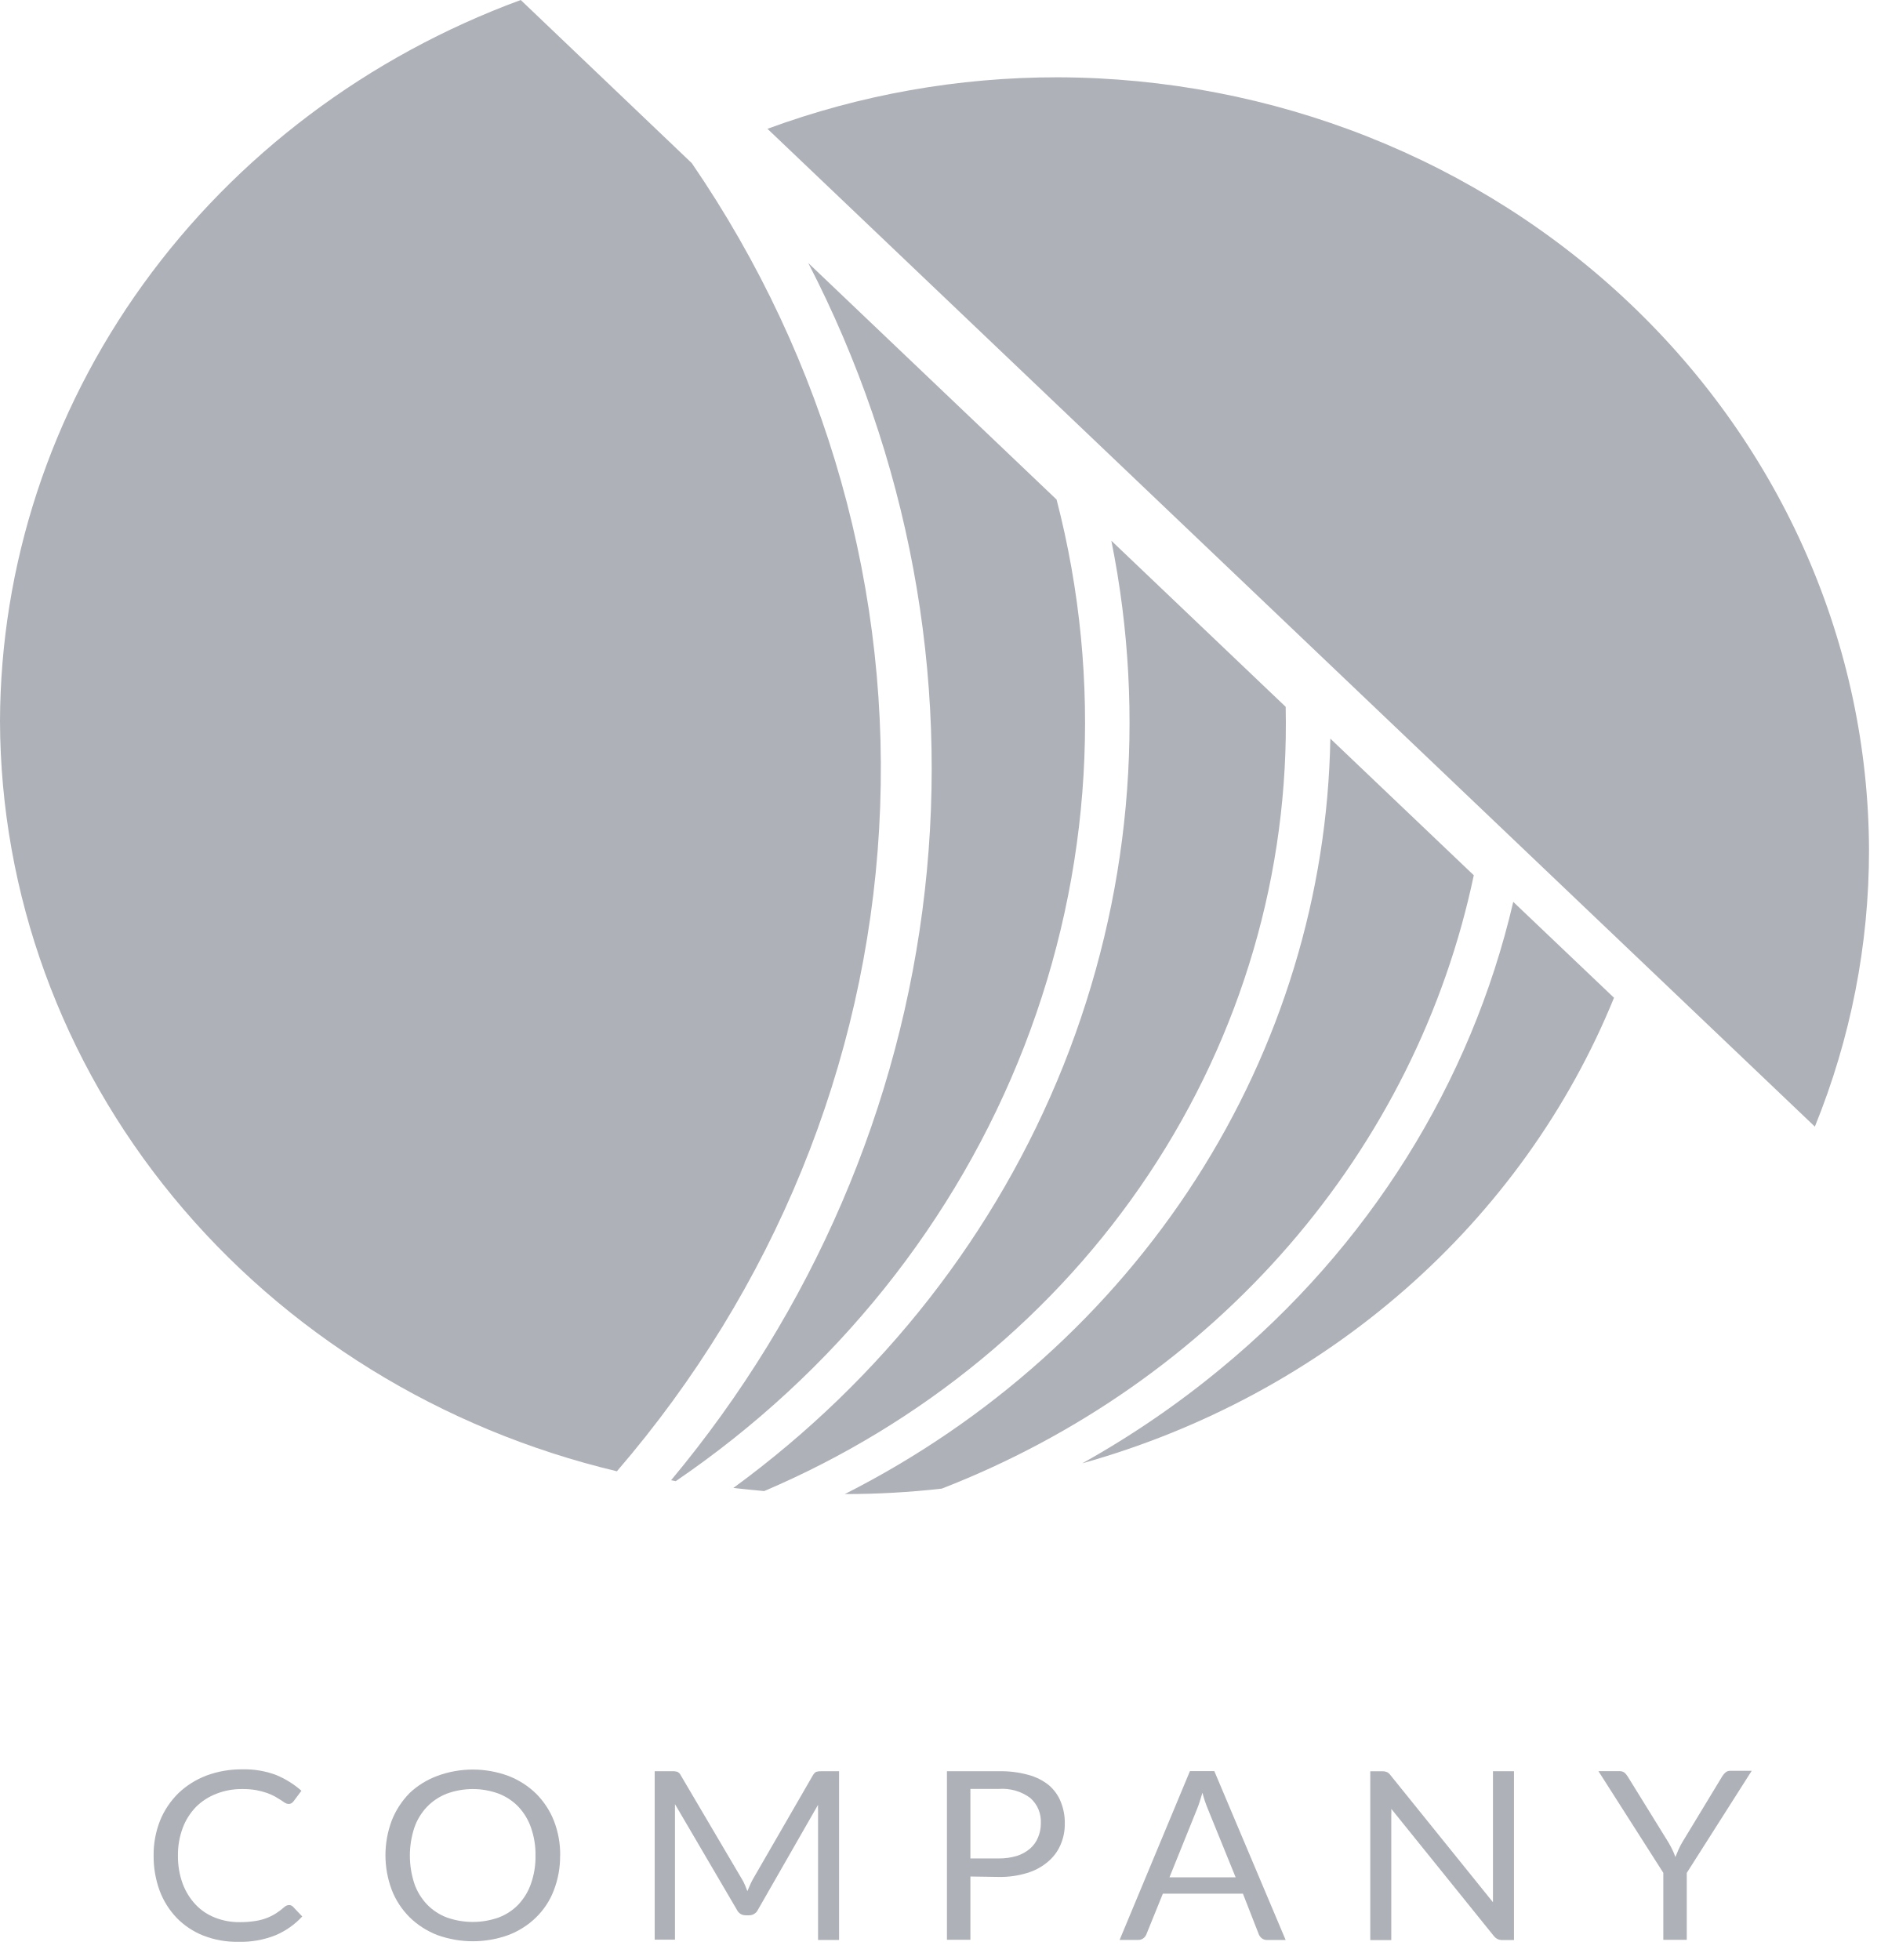
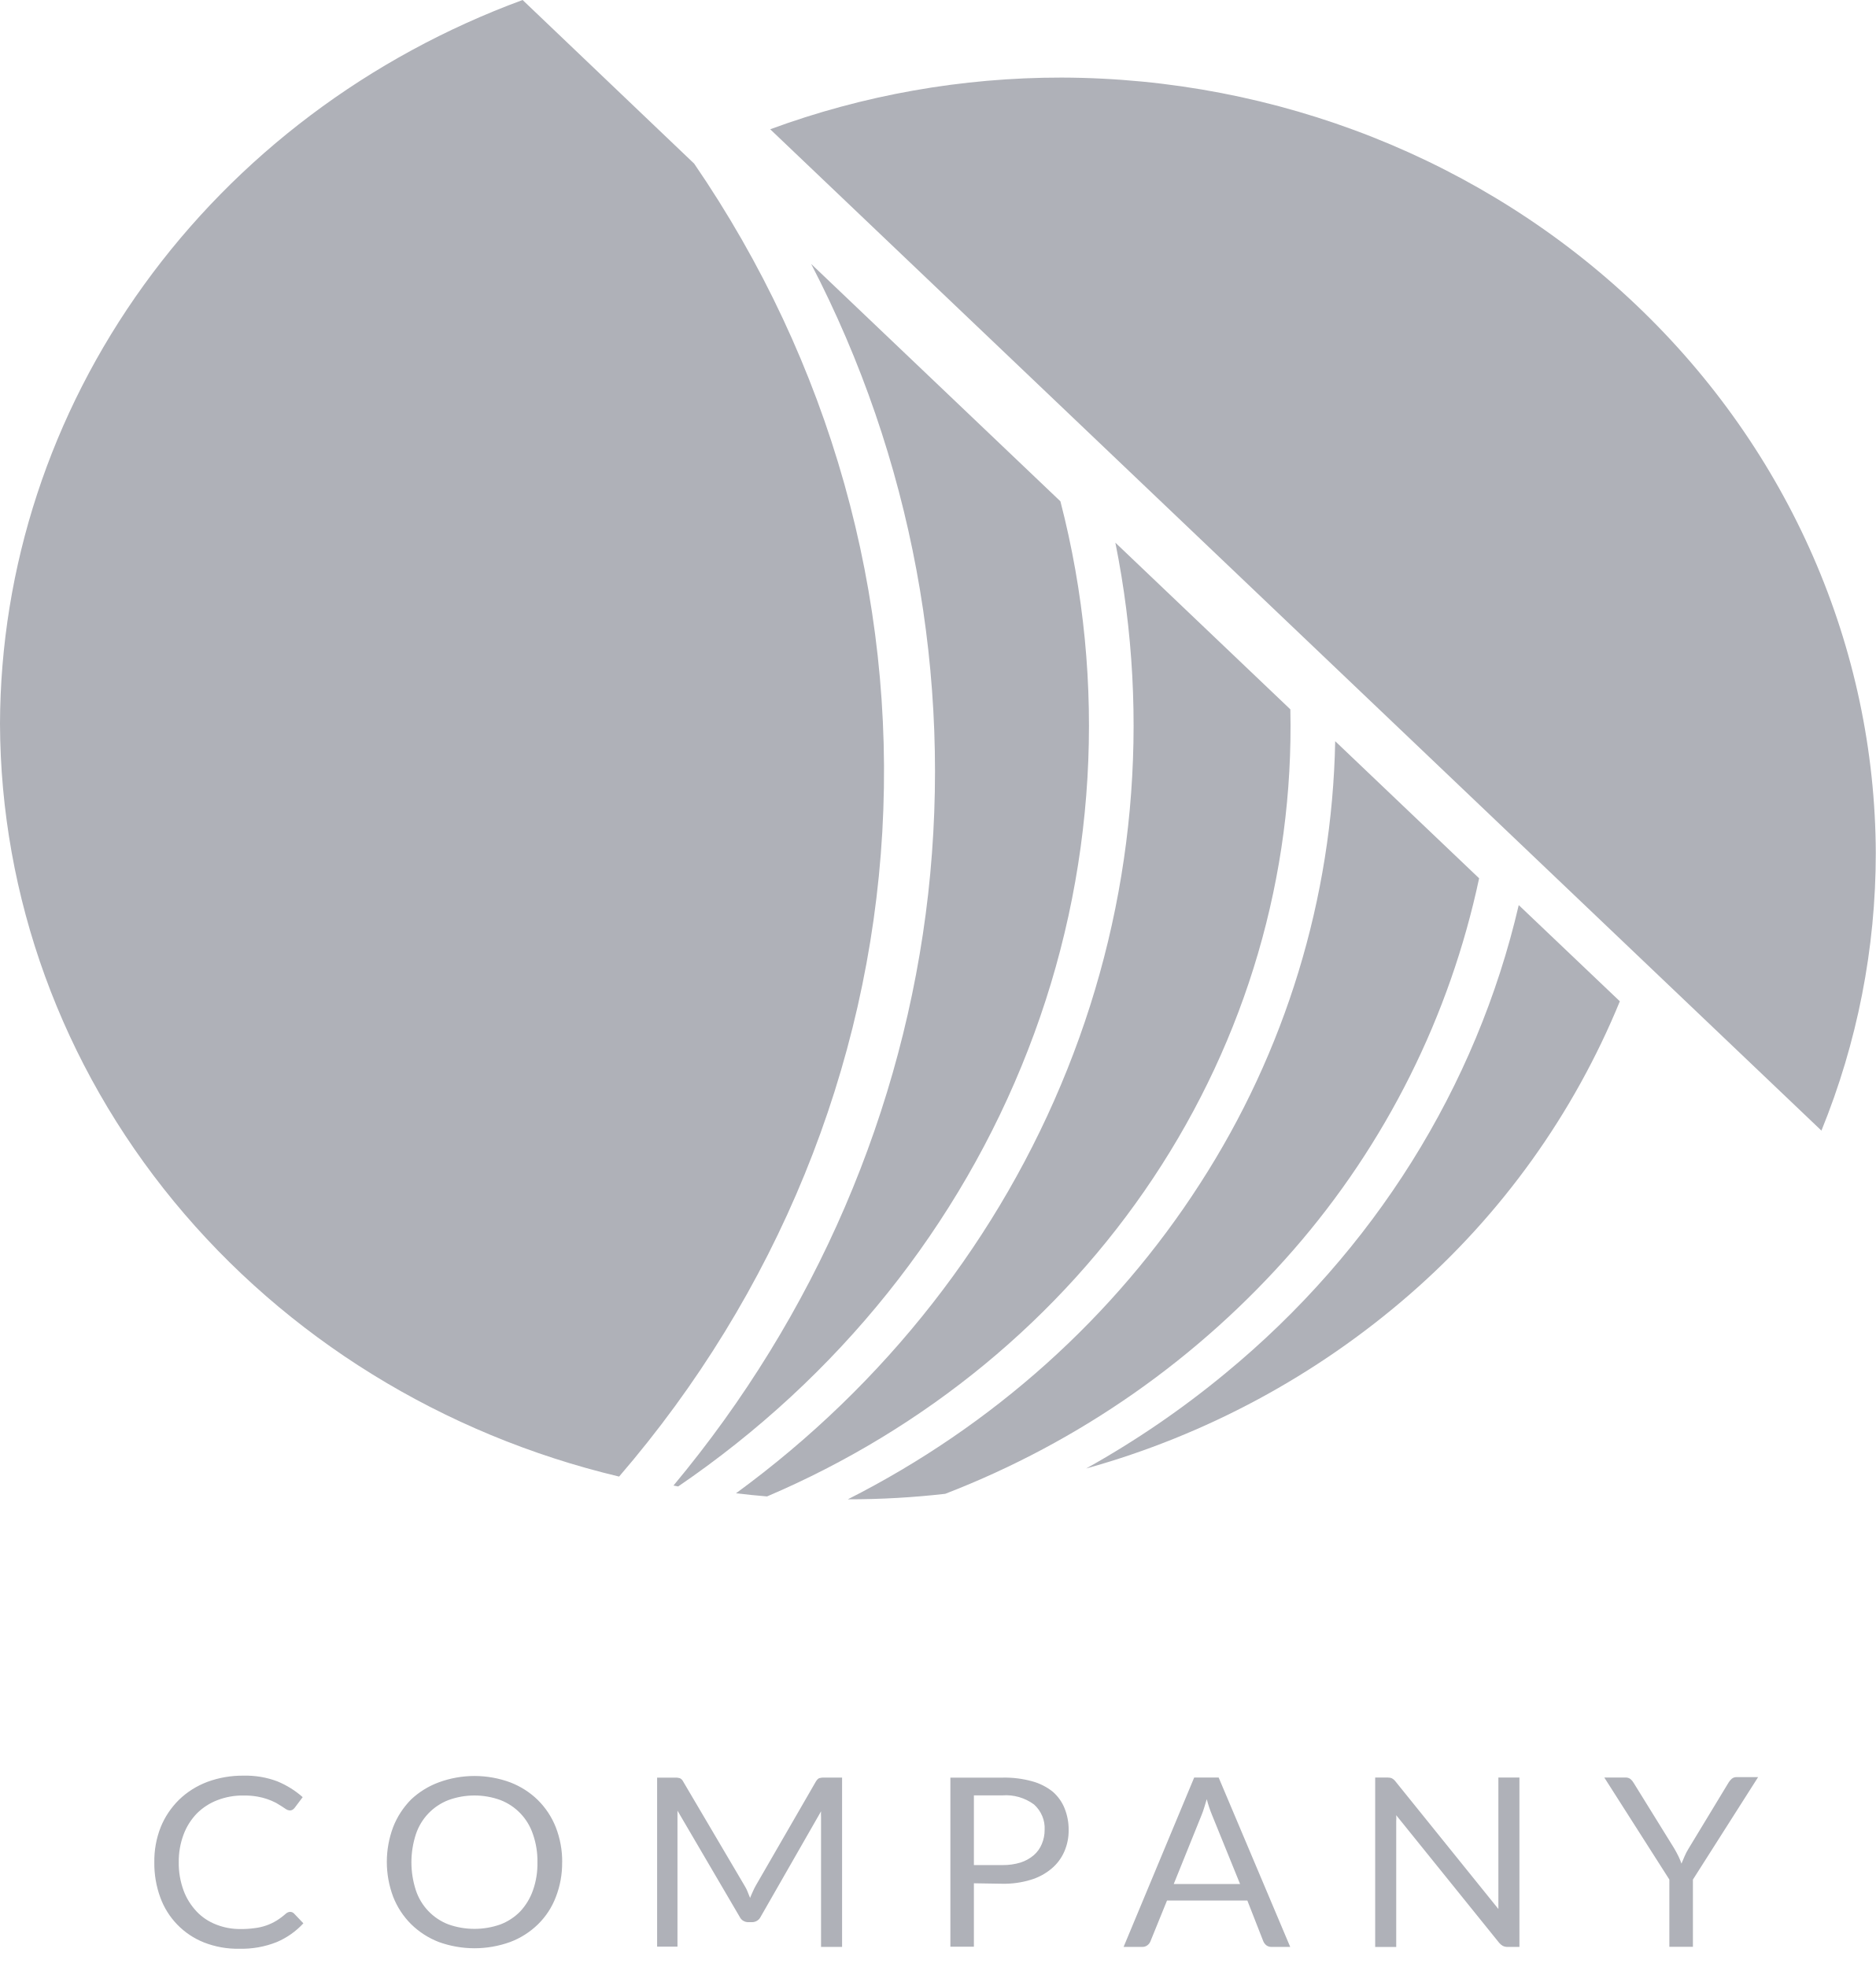
- <svg xmlns="http://www.w3.org/2000/svg" version="1.1" width="31" height="32" viewBox="0 0 31 32">
-   <path fill="#afb1b8" d="M4.722 31.103c0.011 0 0.022 0.003 0.032 0.007s0.019 0.011 0.027 0.018l0.153 0.161c-0.119 0.13-0.266 0.234-0.431 0.305-0.193 0.077-0.401 0.115-0.611 0.109-0.197 0.004-0.392-0.031-0.574-0.102-0.164-0.065-0.312-0.164-0.433-0.288-0.123-0.129-0.218-0.28-0.279-0.445-0.067-0.184-0.1-0.377-0.098-0.571-0.003-0.195 0.033-0.39 0.105-0.573 0.067-0.166 0.168-0.317 0.297-0.445 0.131-0.126 0.287-0.224 0.459-0.29 0.189-0.070 0.389-0.104 0.591-0.102 0.188-0.004 0.375 0.027 0.549 0.093 0.152 0.063 0.291 0.15 0.412 0.257l-0.128 0.171c-0.009 0.012-0.020 0.023-0.033 0.031-0.015 0.010-0.033 0.014-0.052 0.013-0.020-0.001-0.039-0.008-0.056-0.018l-0.069-0.046-0.096-0.058c-0.041-0.022-0.084-0.041-0.128-0.057-0.057-0.019-0.115-0.035-0.174-0.046-0.075-0.013-0.151-0.019-0.228-0.018-0.146-0.002-0.29 0.024-0.425 0.077-0.126 0.048-0.239 0.122-0.333 0.215-0.095 0.099-0.169 0.216-0.216 0.343-0.054 0.145-0.080 0.298-0.078 0.452-0.002 0.156 0.024 0.312 0.078 0.46 0.047 0.126 0.119 0.242 0.212 0.341 0.088 0.093 0.196 0.165 0.318 0.212 0.125 0.049 0.259 0.074 0.394 0.073 0.078 0.001 0.156-0.004 0.234-0.015 0.126-0.015 0.247-0.056 0.354-0.122 0.054-0.034 0.104-0.072 0.151-0.113 0.020-0.018 0.046-0.028 0.073-0.029z" />
-   <path fill="#afb1b8" d="M9.144 30.296c0.002 0.194-0.033 0.386-0.103 0.567-0.062 0.165-0.161 0.315-0.288 0.44s-0.282 0.224-0.452 0.289c-0.375 0.136-0.789 0.136-1.164 0-0.169-0.066-0.323-0.165-0.45-0.29-0.128-0.128-0.227-0.279-0.291-0.445-0.138-0.367-0.138-0.769 0-1.136 0.065-0.166 0.164-0.317 0.291-0.447 0.128-0.121 0.281-0.216 0.45-0.279 0.374-0.139 0.79-0.139 1.164 0 0.17 0.066 0.324 0.165 0.452 0.29 0.126 0.127 0.224 0.276 0.289 0.44 0.071 0.183 0.106 0.376 0.103 0.571zM8.742 30.296c0.003-0.155-0.022-0.309-0.073-0.456-0.043-0.126-0.113-0.242-0.205-0.341-0.090-0.094-0.2-0.167-0.323-0.215-0.272-0.1-0.574-0.1-0.846 0-0.123 0.048-0.234 0.121-0.324 0.215-0.093 0.098-0.164 0.215-0.207 0.341-0.097 0.297-0.097 0.615 0 0.912 0.043 0.126 0.114 0.242 0.207 0.341 0.090 0.093 0.2 0.166 0.324 0.213 0.273 0.097 0.573 0.097 0.846 0 0.123-0.047 0.234-0.12 0.323-0.213 0.092-0.099 0.162-0.215 0.205-0.341 0.051-0.147 0.076-0.301 0.073-0.456z" />
-   <path fill="#afb1b8" d="M12.161 30.774l0.040 0.102c0.015-0.036 0.029-0.069 0.044-0.102 0.015-0.034 0.031-0.068 0.050-0.1l0.978-1.694c0.019-0.029 0.036-0.047 0.056-0.053 0.026-0.008 0.053-0.011 0.080-0.009h0.289v2.755h-0.343v-2.026c0-0.026 0-0.055 0-0.086-0.002-0.032-0.002-0.063 0-0.095l-0.984 1.718c-0.012 0.026-0.033 0.047-0.058 0.063s-0.054 0.023-0.084 0.023h-0.056c-0.030 0-0.059-0.007-0.084-0.023s-0.045-0.037-0.057-0.063l-1.013-1.729c0 0.033 0 0.066 0 0.099s0 0.062 0 0.088v2.026h-0.331v-2.75h0.289c0.027-0.002 0.054 0.002 0.080 0.009 0.024 0.011 0.043 0.030 0.054 0.053l0.999 1.696c0.020 0.031 0.036 0.064 0.050 0.098z" />
-   <path fill="#afb1b8" d="M15.842 30.638v1.032h-0.383v-2.752h0.854c0.161-0.003 0.322 0.017 0.477 0.060 0.124 0.033 0.239 0.092 0.337 0.171 0.085 0.075 0.151 0.167 0.191 0.27 0.045 0.112 0.067 0.232 0.065 0.352 0.002 0.121-0.022 0.24-0.071 0.352-0.046 0.106-0.117 0.2-0.207 0.275-0.098 0.083-0.214 0.145-0.339 0.182-0.149 0.045-0.305 0.067-0.461 0.064l-0.463-0.007zM15.842 30.342h0.463c0.101 0.001 0.201-0.013 0.297-0.042 0.079-0.025 0.152-0.066 0.214-0.119 0.058-0.050 0.102-0.113 0.13-0.182 0.031-0.074 0.047-0.152 0.046-0.232 0.004-0.076-0.009-0.153-0.038-0.224s-0.075-0.135-0.134-0.188c-0.146-0.109-0.33-0.162-0.515-0.148h-0.463v1.134z" />
-   <path fill="#afb1b8" d="M20.987 31.673h-0.302c-0.030 0.001-0.060-0.008-0.084-0.026-0.022-0.017-0.039-0.039-0.050-0.064l-0.26-0.666h-1.307l-0.27 0.666c-0.010 0.024-0.026 0.046-0.048 0.062-0.024 0.019-0.055 0.028-0.086 0.027h-0.302l1.148-2.756h0.398l1.164 2.756zM19.092 30.65h1.080l-0.456-1.122c-0.035-0.084-0.064-0.171-0.086-0.259l-0.044 0.144c-0.013 0.044-0.029 0.084-0.042 0.117l-0.452 1.12z" />
-   <path fill="#afb1b8" d="M22.641 28.931c0.023 0.012 0.043 0.029 0.057 0.049l1.675 2.077c0-0.033 0-0.066 0-0.097s0-0.062 0-0.091v-1.951h0.343v2.756h-0.191c-0.027 0.001-0.054-0.005-0.078-0.016-0.024-0.013-0.044-0.030-0.061-0.051l-1.673-2.075c0.002 0.032 0.002 0.063 0 0.095 0 0.031 0 0.058 0 0.084v1.964h-0.343v-2.756h0.203c0.024-0.001 0.047 0.004 0.069 0.013z" />
-   <path fill="#afb1b8" d="M27.537 30.577v1.094h-0.383v-1.094l-1.059-1.66h0.343c0.029-0.002 0.059 0.007 0.082 0.024 0.021 0.018 0.038 0.039 0.052 0.062l0.662 1.071c0.027 0.046 0.050 0.088 0.069 0.128s0.034 0.078 0.048 0.117l0.050-0.119c0.019-0.043 0.040-0.085 0.065-0.126l0.653-1.078c0.014-0.021 0.030-0.041 0.050-0.058 0.023-0.019 0.052-0.029 0.082-0.027h0.346l-1.060 1.667z" />
-   <path fill="#afb1b8" d="M11.971 24.293c0.167 0.020 0.335 0.036 0.505 0.051 2.583-1.101 4.768-2.902 6.282-5.18s2.29-4.929 2.231-7.624l-2.846-2.712c0.579 2.869 0.308 5.836-0.782 8.567s-2.956 5.12-5.389 6.898z" />
-   <path fill="#afb1b8" d="M10.955 24.167l0.077 0.015c2.6-1.772 4.583-4.247 5.691-7.104s1.292-5.965 0.526-8.922l-4.054-3.862c1.64 3.175 2.3 6.728 1.903 10.246s-1.833 6.857-4.143 9.628z" />
-   <path fill="#afb1b8" d="M24.704 14.725c-0.689 2.961-2.362 5.632-4.77 7.616-0.703 0.582-1.462 1.101-2.266 1.55 1.961-0.549 3.764-1.52 5.269-2.838s2.672-2.947 3.412-4.763l-1.644-1.565z" />
-   <path fill="#afb1b8" d="M24.059 14.289l-2.341-2.23c-0.045 2.543-0.803 5.028-2.197 7.197s-3.372 3.943-5.729 5.137h0.011c0.525-0 1.050-0.030 1.572-0.089 2.203-0.857 4.148-2.219 5.664-3.967s2.553-3.825 3.021-6.047z" />
-   <path fill="#afb1b8" d="M11.294 2.664l-2.793-2.664c-2.497 0.919-4.644 2.535-6.161 4.636s-2.332 4.589-2.34 7.139v0c0.009 2.818 1.005 5.552 2.829 7.77s4.372 3.793 7.242 4.476c2.561-2.973 4.061-6.647 4.281-10.488s-0.851-7.648-3.058-10.869z" />
-   <path fill="#afb1b8" d="M30.512 13.878c-0.010-3.343-1.409-6.546-3.89-8.91s-5.843-3.696-9.352-3.706c-1.621-0.002-3.229 0.283-4.741 0.841l17.099 16.291c0.585-1.44 0.885-2.971 0.884-4.515z" />
+ <svg xmlns="http://www.w3.org/2000/svg" width="41" height="43" fill="none">
+   <path d="M6.345 41.795a.118.118 0 01.08.034l.206.216c-.16.174-.357.314-.579.409-.26.104-.539.154-.82.147a2.01 2.01 0 01-.772-.137 1.672 1.672 0 01-.957-.986 2.163 2.163 0 01-.13-.767 2.017 2.017 0 01.14-.77c.09-.222.226-.425.4-.597.175-.17.385-.302.617-.39.253-.094.523-.14.794-.137.253-.006.504.036.739.125.203.084.39.2.553.345l-.173.23a.173.173 0 01-.044.042.11.11 0 01-.069.018.157.157 0 01-.075-.025l-.092-.061-.129-.079a1.4 1.4 0 00-.406-.137 1.643 1.643 0 00-.306-.024 1.532 1.532 0 00-.571.102 1.29 1.29 0 00-.448.29c-.128.133-.227.29-.29.46-.073.195-.109.401-.106.608-.003.21.033.42.106.618.062.169.16.325.285.458.118.125.264.222.427.285.168.066.348.1.53.098.105.001.21-.005.314-.02.17-.02.332-.076.476-.164.072-.045.14-.096.203-.152a.153.153 0 01.097-.04zM12.287 40.71c.003.26-.044.52-.139.763a1.655 1.655 0 01-.387.592 1.754 1.754 0 01-.608.388 2.296 2.296 0 01-1.564 0 1.777 1.777 0 01-.604-.39 1.74 1.74 0 01-.391-.597 2.167 2.167 0 010-1.527c.087-.223.22-.427.39-.6a1.78 1.78 0 01.605-.375 2.258 2.258 0 011.564 0c.228.088.435.22.607.39.17.17.301.37.388.59.095.245.143.505.14.767zm-.54 0a1.759 1.759 0 00-.098-.612 1.208 1.208 0 00-.71-.747 1.658 1.658 0 00-1.137 0 1.208 1.208 0 00-.712.747c-.13.4-.13.827 0 1.226a1.203 1.203 0 00.712.745c.367.13.77.13 1.137 0 .166-.064.314-.162.435-.287.123-.134.217-.29.275-.458.07-.198.102-.405.098-.613zM16.34 41.353l.055.137c.02-.049.038-.093.059-.137a1.28 1.28 0 01.067-.135l1.314-2.276c.026-.04.05-.064.075-.071a.323.323 0 01.108-.012h.388v3.702h-.46V39.84v-.115a1.13 1.13 0 010-.128l-1.322 2.309a.202.202 0 01-.078.084.216.216 0 01-.113.03h-.074c-.04.001-.08-.01-.113-.03a.2.2 0 01-.077-.084l-1.361-2.324v2.973h-.445v-3.695h.388a.323.323 0 01.108.012.15.15 0 01.072.071l1.343 2.279a.812.812 0 01.067.132zM21.287 41.17v1.386h-.514V38.86h1.147a2.25 2.25 0 01.64.08c.167.045.321.124.453.23.114.1.202.225.257.363.06.151.09.312.088.473.002.162-.03.323-.096.473a1.013 1.013 0 01-.277.37 1.27 1.27 0 01-.456.245c-.2.061-.41.09-.62.086l-.622-.01zm0-.398h.623c.135.002.27-.017.398-.056a.843.843 0 00.288-.16.651.651 0 00.175-.244.768.768 0 00.062-.312.677.677 0 00-.052-.3.707.707 0 00-.18-.253 1.033 1.033 0 00-.691-.199h-.623v1.524zM28.201 42.561h-.406a.181.181 0 01-.114-.034.226.226 0 01-.067-.086l-.35-.894h-1.756l-.363.894a.2.2 0 01-.064.083.181.181 0 01-.116.037h-.406l1.543-3.703h.535l1.564 3.703zm-2.546-1.375h1.45l-.612-1.507a2.6 2.6 0 01-.116-.348l-.059.194a1.84 1.84 0 01-.056.157l-.607 1.504zM30.423 38.875c.031.017.058.04.078.067l2.25 2.79v-.129-2.745h.46v3.703h-.257a.23.23 0 01-.105-.022.283.283 0 01-.082-.069l-2.249-2.788c.003.042.003.085 0 .127v2.753h-.46v-3.704h.273c.032 0 .063.005.092.017zM37.003 41.088v1.47h-.515v-1.47l-1.422-2.23h.46a.173.173 0 01.111.032.314.314 0 01.07.084l.89 1.438c.035.061.066.118.092.172.026.053.046.105.064.156l.067-.159a1.3 1.3 0 01.088-.169l.877-1.448a.379.379 0 01.067-.079.161.161 0 01.11-.036h.466l-1.425 2.24zM16.086 32.644c.224.027.45.05.68.069 3.47-1.48 6.406-3.9 8.44-6.96 2.035-3.06 3.077-6.624 2.998-10.246l-3.825-3.644a20.22 20.22 0 01-1.05 11.512c-1.465 3.67-3.973 6.88-7.243 9.27z" fill="#AFB1B8" />
+   <path d="M14.72 32.475l.103.02c3.494-2.382 6.159-5.707 7.648-9.546a19.54 19.54 0 00.707-11.99L17.73 5.77a24.082 24.082 0 012.558 13.768c-.533 4.728-2.464 9.214-5.568 12.938zM33.196 19.786c-.925 3.98-3.173 7.568-6.41 10.234a20.218 20.218 0 01-3.045 2.082 18.187 18.187 0 007.08-3.813 17.085 17.085 0 004.585-6.4l-2.21-2.103z" fill="#AFB1B8" />
+   <path d="M32.33 19.2l-3.146-2.997a18.474 18.474 0 01-2.953 9.67c-1.873 2.915-4.532 5.299-7.699 6.903h.016c.706 0 1.41-.04 2.112-.12a19.338 19.338 0 007.61-5.33 18.092 18.092 0 004.06-8.126zM15.176 3.58L11.423 0c-3.355 1.235-6.24 3.406-8.278 6.23C1.107 9.053.01 12.397 0 15.823c.013 3.787 1.35 7.46 3.801 10.441 2.451 2.98 5.875 5.097 9.731 6.015 3.442-3.995 5.457-8.932 5.753-14.093.295-5.161-1.144-10.277-4.11-14.606zM41 18.649c-.014-4.492-1.893-8.797-5.227-11.973-3.334-3.177-7.852-4.967-12.567-4.98-2.179-.002-4.34.381-6.371 1.13l22.977 21.89A16.072 16.072 0 0041 18.65z" fill="#AFB1B8" />
</svg>
